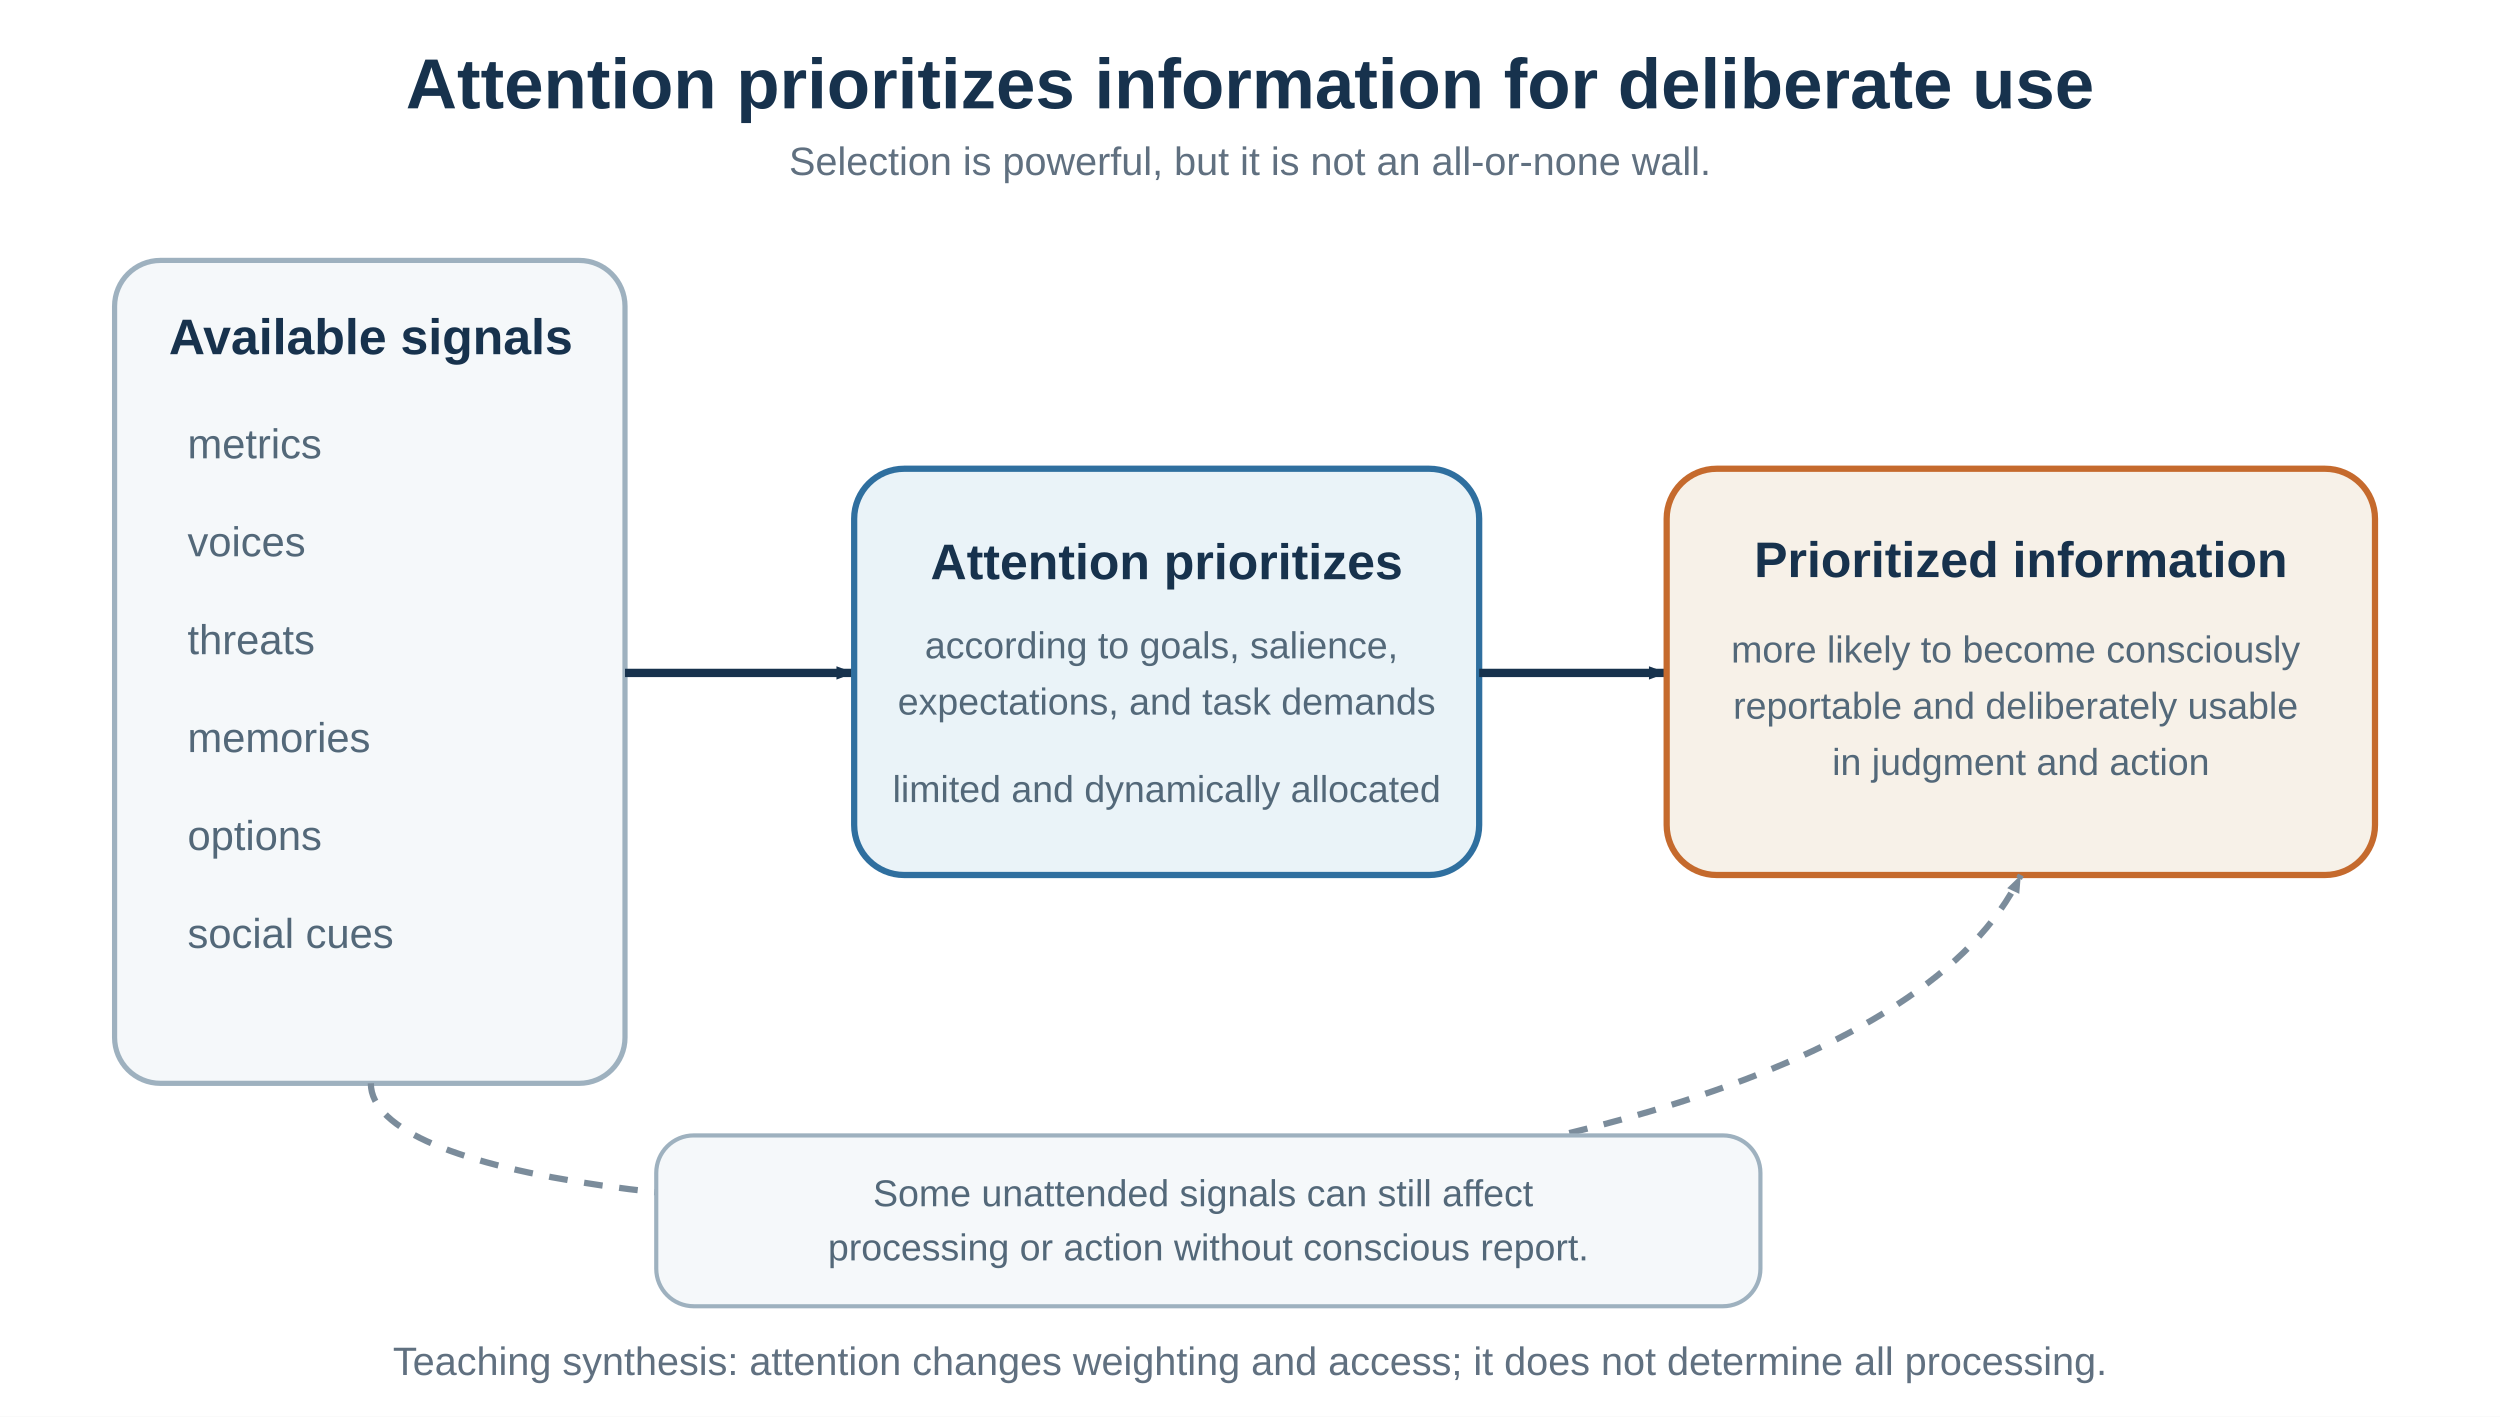
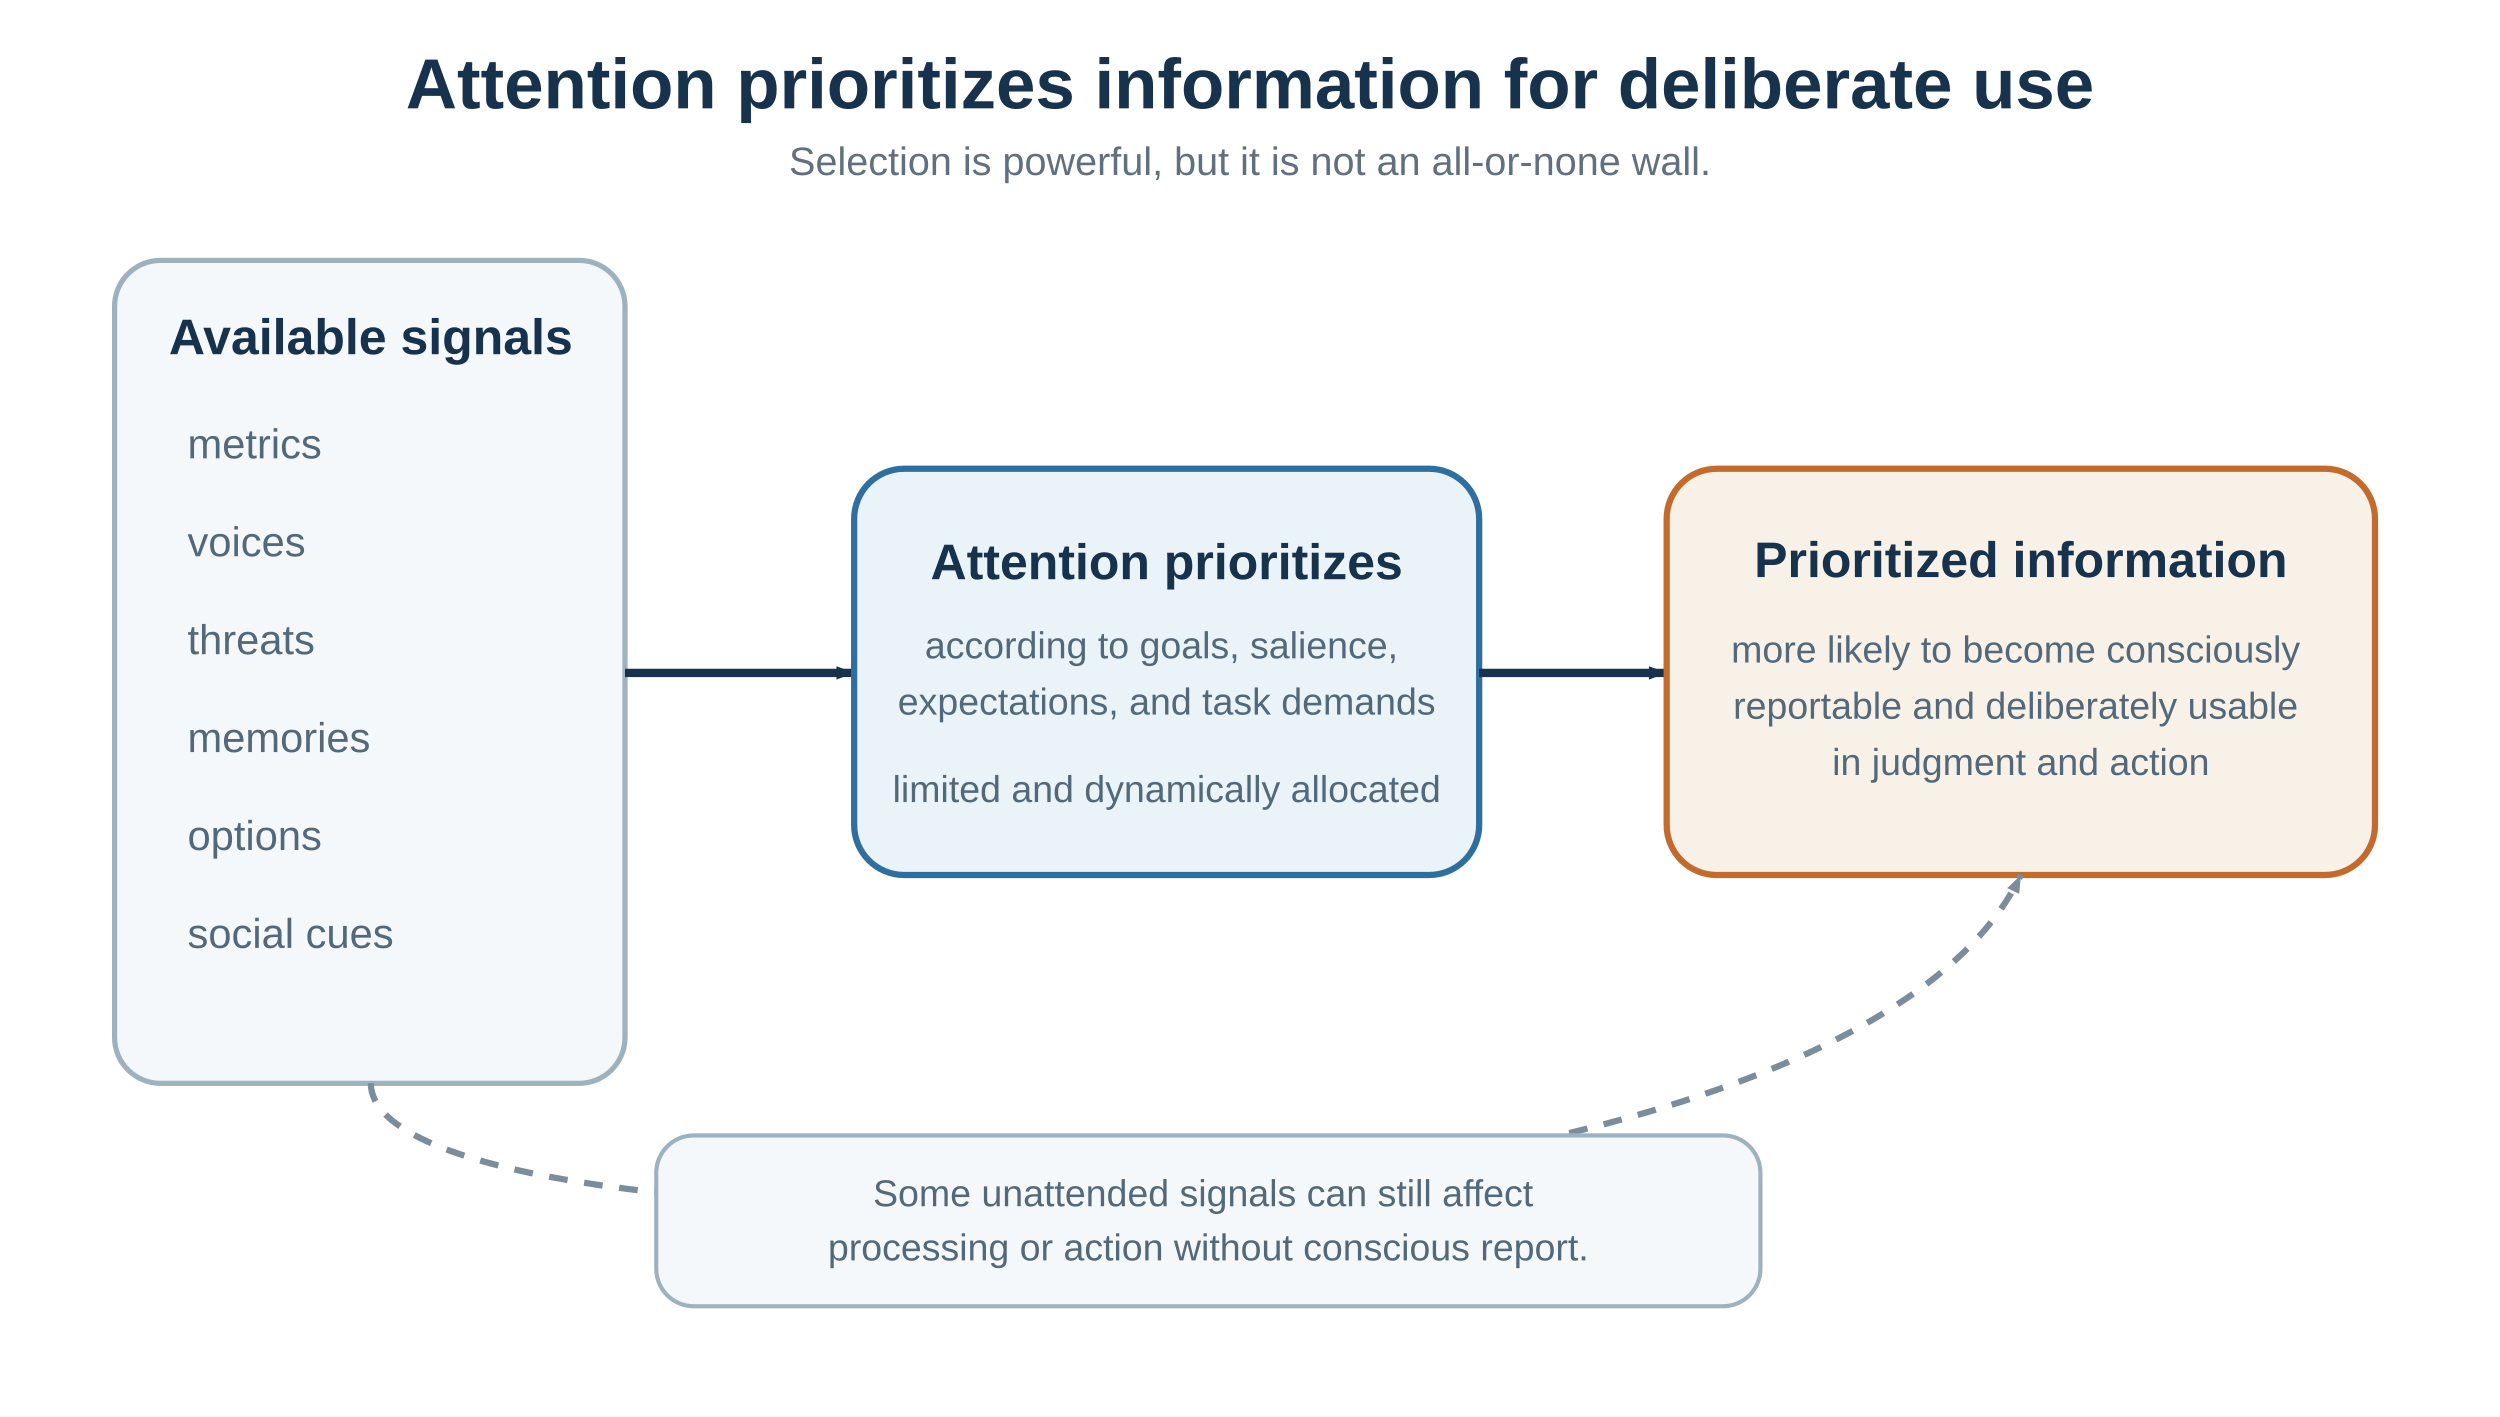
<svg xmlns="http://www.w3.org/2000/svg" width="1200" height="680" viewBox="0 0 1200 680" role="img" aria-labelledby="title desc">
  <defs>
    <marker id="arrow" viewBox="0 0 10 8" markerWidth="10" markerHeight="8" refX="9" refY="4" orient="auto" markerUnits="userSpaceOnUse">
      <path d="M0.5 0.8 L9 4 L0.5 7.2 Z" fill="#17324d" />
    </marker>
    <marker id="arrow-light" viewBox="0 0 10 8" markerWidth="10" markerHeight="8" refX="9" refY="4" orient="auto" markerUnits="userSpaceOnUse">
      <path d="M0.5 0.8 L9 4 L0.5 7.2 Z" fill="#7b8c9b" />
    </marker>
    <style>
      .title{font:700 34px Arial,sans-serif;fill:#17324d}
      .subtitle{font:19px Arial,sans-serif;fill:#607080}
      .label{font:700 24px Arial,sans-serif;fill:#17324d}
      .body{font:18px Arial,sans-serif;fill:#536879}
      .signal{font:20px Arial,sans-serif;fill:#536879}
    </style>
  </defs>
  <rect width="1200" height="680" fill="#ffffff" />
  <text class="title" x="600" y="52" text-anchor="middle">Attention prioritizes information for deliberate use</text>
  <text class="subtitle" x="600" y="84" text-anchor="middle">Selection is powerful, but it is not an all-or-none wall.</text>
  <rect x="55" y="125" width="245" height="395" rx="22" fill="#f5f8fa" stroke="#9eb1bf" stroke-width="2.5" />
  <text class="label" x="178" y="170" text-anchor="middle">Available signals</text>
  <g class="signal">
    <text x="90" y="220">metrics</text>
    <text x="90" y="267">voices</text>
    <text x="90" y="314">threats</text>
    <text x="90" y="361">memories</text>
    <text x="90" y="408">options</text>
    <text x="90" y="455">social cues</text>
  </g>
  <path d="M300 323 H410" fill="none" stroke="#17324d" stroke-width="4" marker-end="url(#arrow)" />
  <rect x="410" y="225" width="300" height="195" rx="24" fill="#eaf3f8" stroke="#2f6f9f" stroke-width="3" />
  <text class="label" x="560" y="278" text-anchor="middle">Attention prioritizes</text>
  <text class="body" x="560" y="316" text-anchor="middle">
    <tspan x="560">according to goals, salience,</tspan>
    <tspan x="560" dy="27">expectations, and task demands</tspan>
  </text>
  <text class="body" x="560" y="385" text-anchor="middle">limited and dynamically allocated</text>
  <path d="M710 323 H800" fill="none" stroke="#17324d" stroke-width="4" marker-end="url(#arrow)" />
  <rect x="800" y="225" width="340" height="195" rx="24" fill="#f7f1e8" stroke="#c56a2d" stroke-width="3" />
  <text class="label" x="970" y="277" text-anchor="middle">Prioritized information</text>
  <text class="body" x="970" y="318" text-anchor="middle">
    <tspan x="970">more likely to become consciously</tspan>
    <tspan x="970" dy="27">reportable and deliberately usable</tspan>
    <tspan x="970" dy="27">in judgment and action</tspan>
  </text>
  <path d="M178 520 C178 610 880 610 970 420" fill="none" stroke="#7b8c9b" stroke-width="3" stroke-dasharray="9 8" marker-end="url(#arrow-light)" />
  <rect x="315" y="545" width="530" height="82" rx="18" fill="#f5f8fa" stroke="#9eb1bf" stroke-width="2" />
  <text class="body" x="580" y="579" text-anchor="middle">
    <tspan x="580">Some unattended signals can still affect</tspan>
    <tspan x="580" dy="26">processing or action without conscious report.</tspan>
  </text>
-   <text class="subtitle" x="600" y="660" text-anchor="middle">Teaching synthesis: attention changes weighting and access; it does not determine all processing.</text>
</svg>
